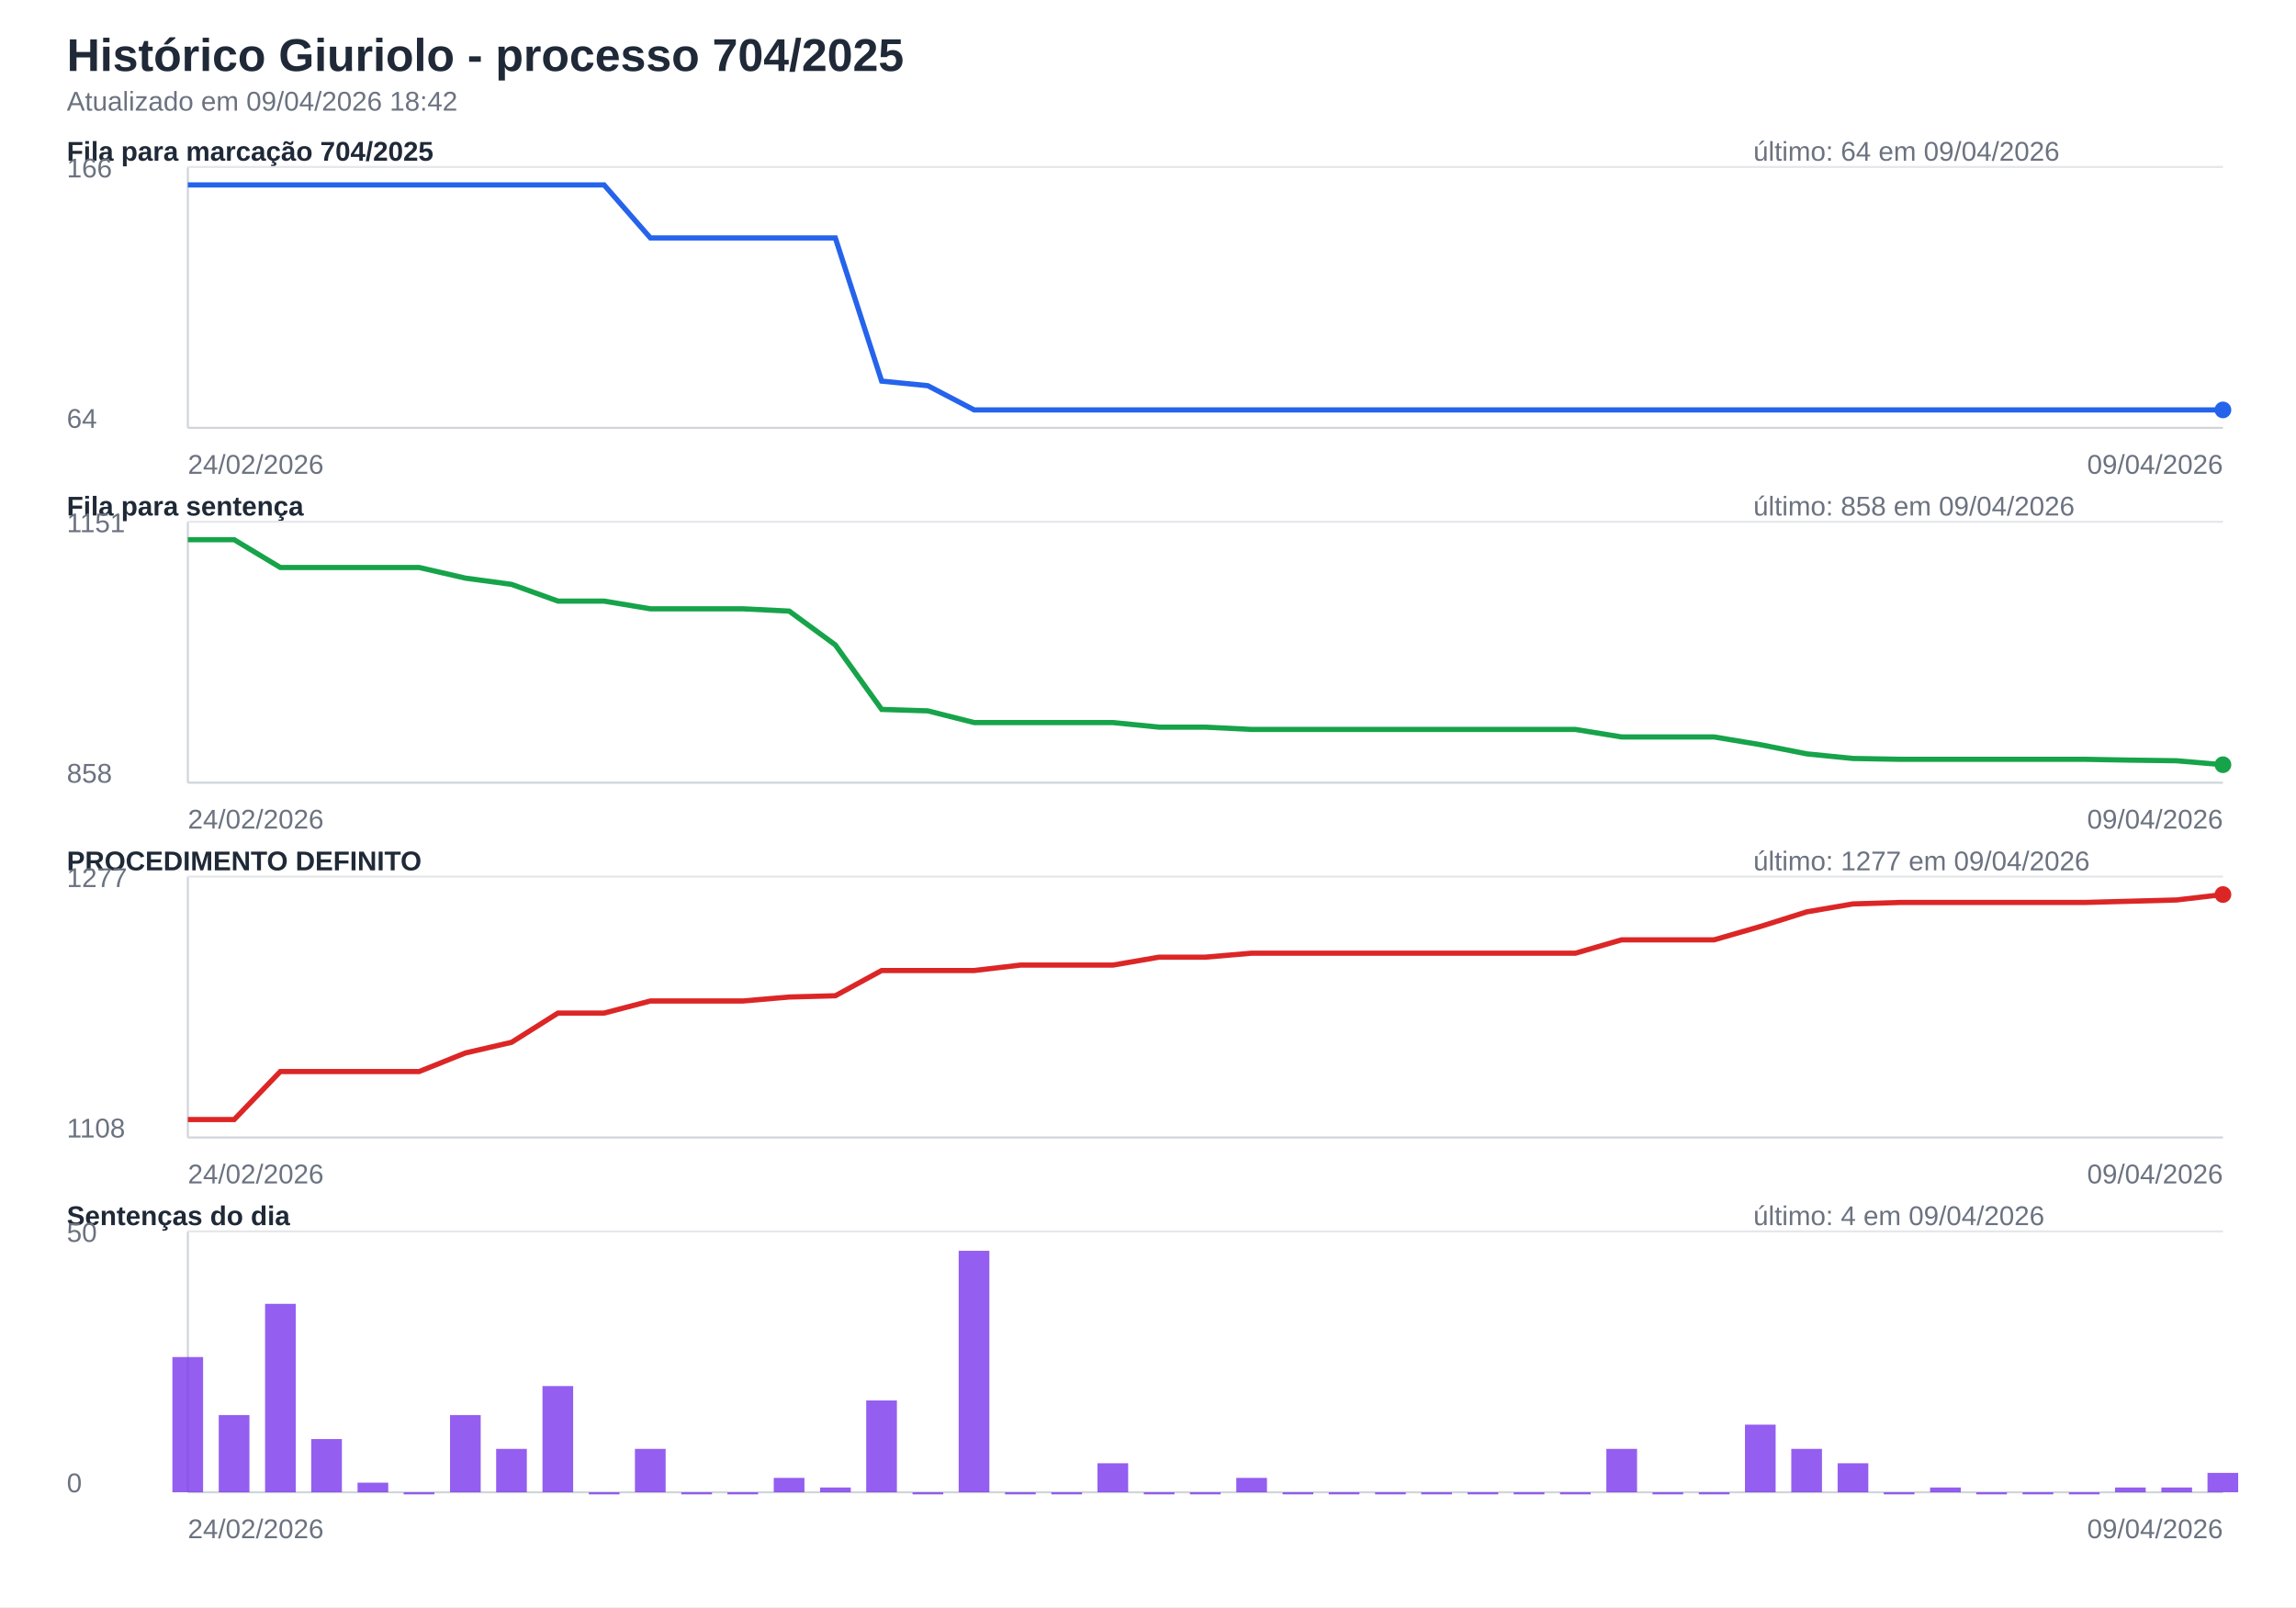
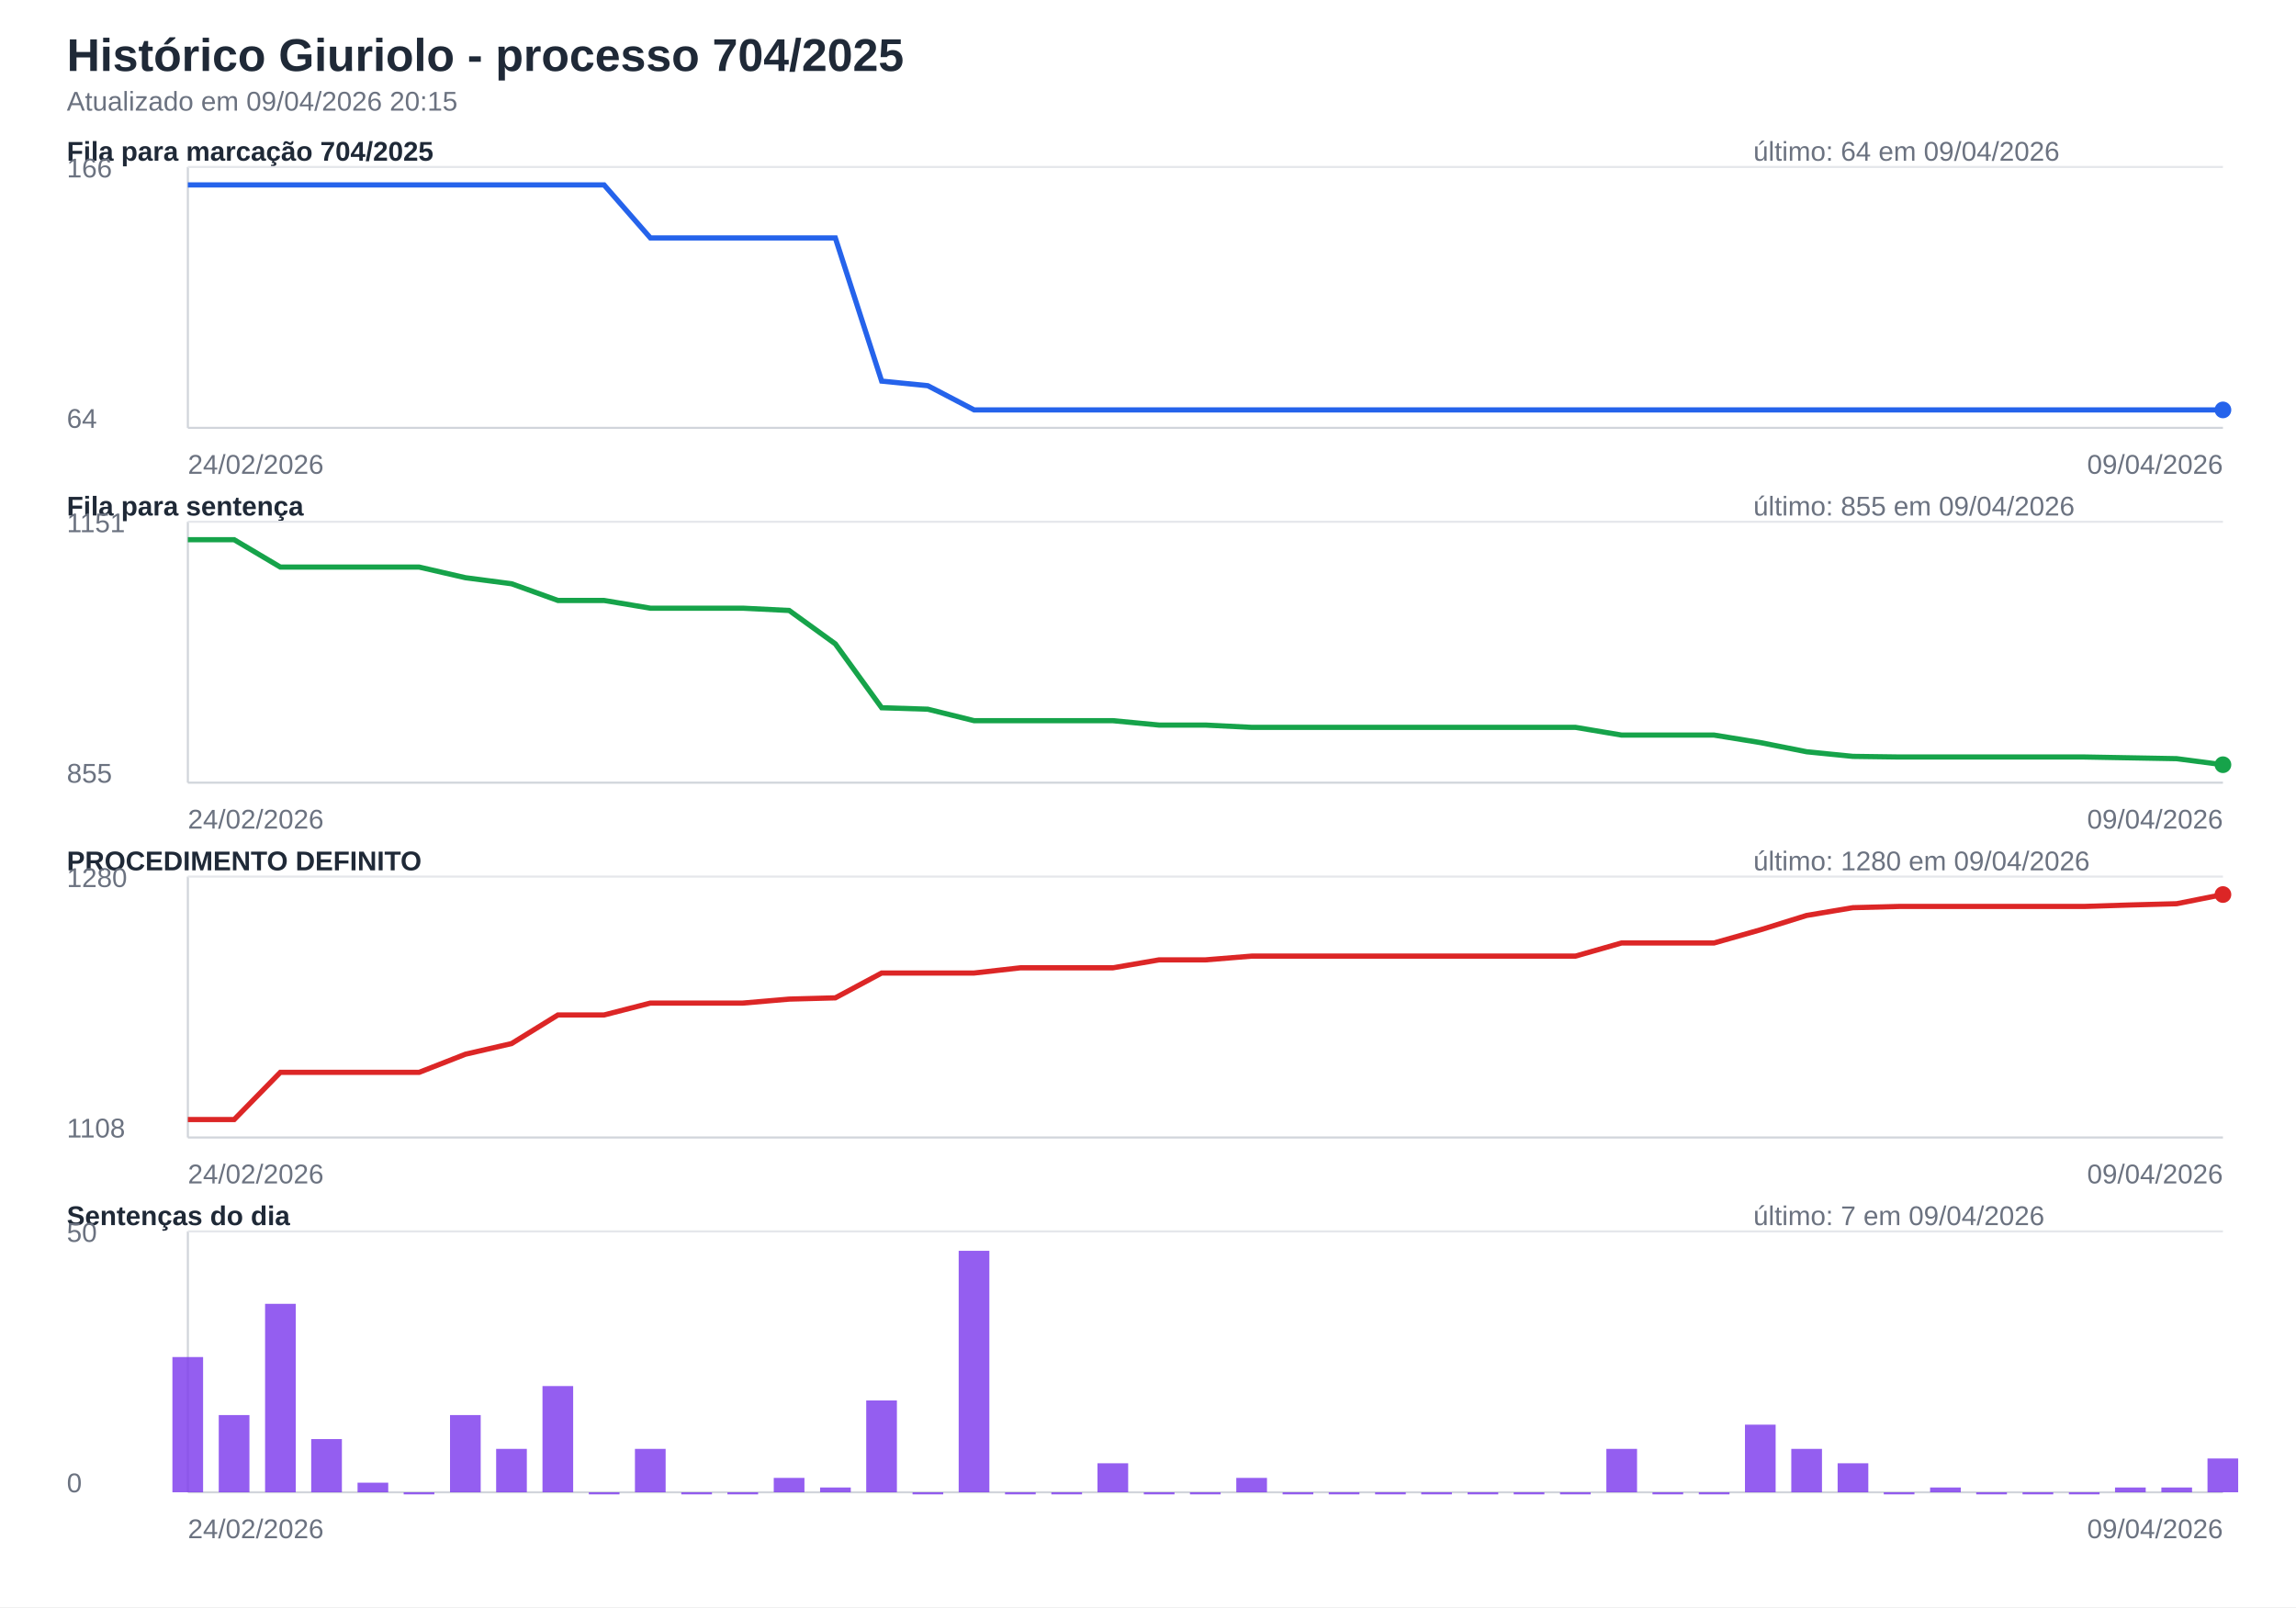
<svg xmlns="http://www.w3.org/2000/svg" width="1100" height="770" viewBox="0 0 1100 770">
  <rect width="100%" height="100%" fill="#ffffff" />
  <style>text{font-family:Segoe UI,Arial,sans-serif;font-size:13px;fill:#1f2937}.titulo{font-size:22px;font-weight:700}.sub{fill:#6b7280}.eixo{stroke:#d1d5db;stroke-width:1}.grade{stroke:#e5e7eb;stroke-width:1}.linha{fill:none;stroke-width:2.5}.barra{opacity:.82}</style>
  <text class="titulo" x="32" y="34">Histórico Giuriolo - processo 704/2025</text>
-   <text class="sub" x="32" y="53">Atualizado em 09/04/2026 18:42</text>
+   <text class="sub" x="32" y="53">Atualizado em 09/04/2026 20:15</text>
  <text x="32" y="77" font-weight="700">Fila para marcação 704/2025</text>
  <text class="sub" x="840" y="77">último: 64 em 09/04/2026</text>
  <line class="eixo" x1="90" y1="205" x2="1065" y2="205" />
  <line class="eixo" x1="90" y1="80" x2="90" y2="205" />
  <line class="grade" x1="90" y1="80" x2="1065" y2="80" />
  <text class="sub" x="32" y="85">166</text>
  <text class="sub" x="32" y="205">64</text>
  <path class="linha" stroke="#2563eb" d="M90.0,88.6 L112.2,88.6 L134.3,88.6 L156.5,88.6 L178.6,88.6 L200.8,88.6 L223.0,88.6 L245.1,88.6 L267.3,88.6 L289.4,88.6 L311.6,114.0 L333.8,114.0 L355.9,114.0 L378.1,114.0 L400.2,114.0 L422.4,182.6 L444.5,184.8 L466.7,196.4 L488.9,196.4 L511.0,196.4 L533.2,196.4 L555.3,196.4 L577.5,196.4 L599.7,196.4 L621.8,196.4 L644.0,196.4 L666.1,196.4 L688.3,196.4 L710.5,196.4 L732.6,196.4 L754.8,196.4 L776.9,196.4 L799.1,196.4 L821.2,196.4 L843.4,196.4 L865.6,196.4 L887.7,196.4 L909.9,196.4 L932.0,196.4 L954.2,196.4 L976.4,196.4 L998.5,196.4 L1020.7,196.4 L1042.8,196.4 L1065.0,196.4" />
  <circle cx="1065.0" cy="196.4" r="4" fill="#2563eb" />
  <text class="sub" x="90" y="227">24/02/2026</text>
  <text class="sub" text-anchor="end" x="1065" y="227">09/04/2026</text>
  <text x="32" y="247" font-weight="700">Fila para sentença</text>
-   <text class="sub" x="840" y="247">último: 858 em 09/04/2026</text>
+   <text class="sub" x="840" y="247">último: 855 em 09/04/2026</text>
  <line class="eixo" x1="90" y1="375" x2="1065" y2="375" />
  <line class="eixo" x1="90" y1="250" x2="90" y2="375" />
  <line class="grade" x1="90" y1="250" x2="1065" y2="250" />
  <text class="sub" x="32" y="255">1151</text>
-   <text class="sub" x="32" y="375">858</text>
-   <path class="linha" stroke="#16a34a" d="M90.0,258.6 L112.2,258.6 L134.3,271.9 L156.5,271.9 L178.6,271.9 L200.8,271.9 L223.0,277.0 L245.1,280.0 L267.3,288.0 L289.4,288.0 L311.6,291.7 L333.8,291.7 L355.9,291.7 L378.1,292.8 L400.2,309.0 L422.4,339.9 L444.5,340.6 L466.7,346.2 L488.9,346.2 L511.0,346.2 L533.2,346.2 L555.3,348.4 L577.5,348.4 L599.7,349.5 L621.8,349.5 L644.0,349.5 L666.1,349.5 L688.3,349.5 L710.5,349.5 L732.6,349.5 L754.8,349.5 L776.9,353.1 L799.1,353.1 L821.2,353.1 L843.4,356.8 L865.6,361.2 L887.7,363.4 L909.9,363.8 L932.0,363.8 L954.2,363.8 L976.4,363.8 L998.5,363.8 L1020.7,364.2 L1042.8,364.5 L1065.0,366.4" />
+   <text class="sub" x="32" y="375">855</text>
+   <path class="linha" stroke="#16a34a" d="M90.0,258.6 L112.2,258.6 L134.3,271.7 L156.5,271.7 L178.6,271.7 L200.8,271.7 L223.0,276.8 L245.1,279.7 L267.3,287.7 L289.4,287.7 L311.6,291.4 L333.8,291.4 L355.9,291.4 L378.1,292.5 L400.2,308.5 L422.4,339.1 L444.5,339.8 L466.7,345.3 L488.9,345.3 L511.0,345.3 L533.2,345.3 L555.3,347.4 L577.5,347.4 L599.7,348.5 L621.8,348.5 L644.0,348.5 L666.1,348.5 L688.3,348.5 L710.5,348.5 L732.6,348.5 L754.8,348.5 L776.9,352.2 L799.1,352.2 L821.2,352.2 L843.4,355.8 L865.6,360.2 L887.7,362.4 L909.9,362.7 L932.0,362.7 L954.2,362.7 L976.4,362.7 L998.5,362.7 L1020.7,363.1 L1042.8,363.5 L1065.0,366.4" />
  <circle cx="1065.0" cy="366.4" r="4" fill="#16a34a" />
  <text class="sub" x="90" y="397">24/02/2026</text>
  <text class="sub" text-anchor="end" x="1065" y="397">09/04/2026</text>
  <text x="32" y="417" font-weight="700">PROCEDIMENTO DEFINITO</text>
-   <text class="sub" x="840" y="417">último: 1277 em 09/04/2026</text>
+   <text class="sub" x="840" y="417">último: 1280 em 09/04/2026</text>
  <line class="eixo" x1="90" y1="545" x2="1065" y2="545" />
  <line class="eixo" x1="90" y1="420" x2="90" y2="545" />
  <line class="grade" x1="90" y1="420" x2="1065" y2="420" />
-   <text class="sub" x="32" y="425">1277</text>
+   <text class="sub" x="32" y="425">1280</text>
  <text class="sub" x="32" y="545">1108</text>
-   <path class="linha" stroke="#dc2626" d="M90.0,536.4 L112.2,536.4 L134.3,513.4 L156.5,513.4 L178.6,513.4 L200.8,513.4 L223.0,504.5 L245.1,499.4 L267.3,485.4 L289.4,485.4 L311.6,479.6 L333.8,479.6 L355.9,479.6 L378.1,477.7 L400.2,477.1 L422.4,465.0 L444.5,465.0 L466.7,465.0 L488.9,462.4 L511.0,462.4 L533.2,462.4 L555.3,458.6 L577.5,458.6 L599.7,456.7 L621.8,456.7 L644.0,456.7 L666.1,456.7 L688.3,456.7 L710.5,456.7 L732.6,456.7 L754.8,456.7 L776.9,450.3 L799.1,450.3 L821.2,450.3 L843.4,443.9 L865.6,436.9 L887.7,433.1 L909.9,432.4 L932.0,432.4 L954.2,432.4 L976.4,432.4 L998.5,432.4 L1020.7,431.8 L1042.8,431.2 L1065.0,428.6" />
+   <path class="linha" stroke="#dc2626" d="M90.0,536.4 L112.2,536.4 L134.3,513.8 L156.5,513.8 L178.6,513.8 L200.8,513.8 L223.0,505.1 L245.1,500.0 L267.3,486.3 L289.4,486.3 L311.6,480.6 L333.8,480.6 L355.9,480.6 L378.1,478.7 L400.2,478.1 L422.4,466.2 L444.5,466.2 L466.7,466.2 L488.9,463.7 L511.0,463.7 L533.2,463.7 L555.3,459.9 L577.5,459.9 L599.7,458.1 L621.8,458.1 L644.0,458.1 L666.1,458.1 L688.3,458.1 L710.5,458.1 L732.6,458.1 L754.8,458.1 L776.9,451.8 L799.1,451.8 L821.2,451.8 L843.4,445.5 L865.6,438.6 L887.7,434.9 L909.9,434.3 L932.0,434.3 L954.2,434.3 L976.4,434.3 L998.5,434.3 L1020.7,433.6 L1042.8,433.0 L1065.0,428.6" />
  <circle cx="1065.0" cy="428.6" r="4" fill="#dc2626" />
  <text class="sub" x="90" y="567">24/02/2026</text>
  <text class="sub" text-anchor="end" x="1065" y="567">09/04/2026</text>
  <text x="32" y="587" font-weight="700">Sentenças do dia</text>
-   <text class="sub" x="840" y="587">último: 4 em 09/04/2026</text>
+   <text class="sub" x="840" y="587">último: 7 em 09/04/2026</text>
  <line class="eixo" x1="90" y1="715" x2="1065" y2="715" />
  <line class="eixo" x1="90" y1="590" x2="90" y2="715" />
  <line class="grade" x1="90" y1="590" x2="1065" y2="590" />
  <text class="sub" x="32" y="595">50</text>
  <text class="sub" x="32" y="715">0</text>
  <rect class="barra" x="82.6" y="650.2" width="14.7" height="64.8" fill="#7c3aed" />
  <rect class="barra" x="104.8" y="678.0" width="14.7" height="37.0" fill="#7c3aed" />
  <rect class="barra" x="127.0" y="624.7" width="14.7" height="90.3" fill="#7c3aed" />
  <rect class="barra" x="149.1" y="689.5" width="14.7" height="25.5" fill="#7c3aed" />
  <rect class="barra" x="171.3" y="710.4" width="14.7" height="4.6" fill="#7c3aed" />
  <rect class="barra" x="193.4" y="715.0" width="14.7" height="1.0" fill="#7c3aed" />
  <rect class="barra" x="215.6" y="678.0" width="14.7" height="37.0" fill="#7c3aed" />
  <rect class="barra" x="237.7" y="694.2" width="14.7" height="20.8" fill="#7c3aed" />
  <rect class="barra" x="259.9" y="664.1" width="14.7" height="50.9" fill="#7c3aed" />
  <rect class="barra" x="282.1" y="715.0" width="14.7" height="1.0" fill="#7c3aed" />
  <rect class="barra" x="304.2" y="694.2" width="14.7" height="20.8" fill="#7c3aed" />
  <rect class="barra" x="326.4" y="715.0" width="14.7" height="1.0" fill="#7c3aed" />
  <rect class="barra" x="348.5" y="715.0" width="14.7" height="1.0" fill="#7c3aed" />
  <rect class="barra" x="370.7" y="708.1" width="14.7" height="6.9" fill="#7c3aed" />
  <rect class="barra" x="392.9" y="712.7" width="14.7" height="2.3" fill="#7c3aed" />
  <rect class="barra" x="415.0" y="671.0" width="14.7" height="44.0" fill="#7c3aed" />
  <rect class="barra" x="437.2" y="715.0" width="14.7" height="1.0" fill="#7c3aed" />
  <rect class="barra" x="459.3" y="599.3" width="14.7" height="115.7" fill="#7c3aed" />
  <rect class="barra" x="481.5" y="715.0" width="14.7" height="1.0" fill="#7c3aed" />
  <rect class="barra" x="503.7" y="715.0" width="14.7" height="1.0" fill="#7c3aed" />
  <rect class="barra" x="525.8" y="701.1" width="14.7" height="13.9" fill="#7c3aed" />
  <rect class="barra" x="548.0" y="715.0" width="14.7" height="1.0" fill="#7c3aed" />
  <rect class="barra" x="570.1" y="715.0" width="14.7" height="1.0" fill="#7c3aed" />
  <rect class="barra" x="592.3" y="708.1" width="14.7" height="6.9" fill="#7c3aed" />
  <rect class="barra" x="614.5" y="715.0" width="14.7" height="1.0" fill="#7c3aed" />
  <rect class="barra" x="636.6" y="715.0" width="14.7" height="1.0" fill="#7c3aed" />
  <rect class="barra" x="658.8" y="715.0" width="14.7" height="1.0" fill="#7c3aed" />
  <rect class="barra" x="680.9" y="715.0" width="14.7" height="1.0" fill="#7c3aed" />
  <rect class="barra" x="703.1" y="715.0" width="14.7" height="1.0" fill="#7c3aed" />
  <rect class="barra" x="725.2" y="715.0" width="14.7" height="1.0" fill="#7c3aed" />
  <rect class="barra" x="747.4" y="715.0" width="14.7" height="1.0" fill="#7c3aed" />
  <rect class="barra" x="769.6" y="694.2" width="14.7" height="20.8" fill="#7c3aed" />
  <rect class="barra" x="791.7" y="715.0" width="14.7" height="1.0" fill="#7c3aed" />
  <rect class="barra" x="813.9" y="715.0" width="14.7" height="1.0" fill="#7c3aed" />
  <rect class="barra" x="836.0" y="682.6" width="14.7" height="32.4" fill="#7c3aed" />
  <rect class="barra" x="858.2" y="694.2" width="14.7" height="20.8" fill="#7c3aed" />
  <rect class="barra" x="880.4" y="701.1" width="14.7" height="13.9" fill="#7c3aed" />
  <rect class="barra" x="902.5" y="715.0" width="14.7" height="1.0" fill="#7c3aed" />
  <rect class="barra" x="924.7" y="712.7" width="14.7" height="2.3" fill="#7c3aed" />
  <rect class="barra" x="946.8" y="715.0" width="14.7" height="1.0" fill="#7c3aed" />
  <rect class="barra" x="969.0" y="715.0" width="14.7" height="1.0" fill="#7c3aed" />
  <rect class="barra" x="991.2" y="715.0" width="14.7" height="1.0" fill="#7c3aed" />
  <rect class="barra" x="1013.3" y="712.7" width="14.7" height="2.3" fill="#7c3aed" />
  <rect class="barra" x="1035.5" y="712.7" width="14.7" height="2.3" fill="#7c3aed" />
-   <rect class="barra" x="1057.6" y="705.7" width="14.7" height="9.3" fill="#7c3aed" />
+   <rect class="barra" x="1057.6" y="698.8" width="14.7" height="16.2" fill="#7c3aed" />
  <text class="sub" x="90" y="737">24/02/2026</text>
  <text class="sub" text-anchor="end" x="1065" y="737">09/04/2026</text>
</svg>
